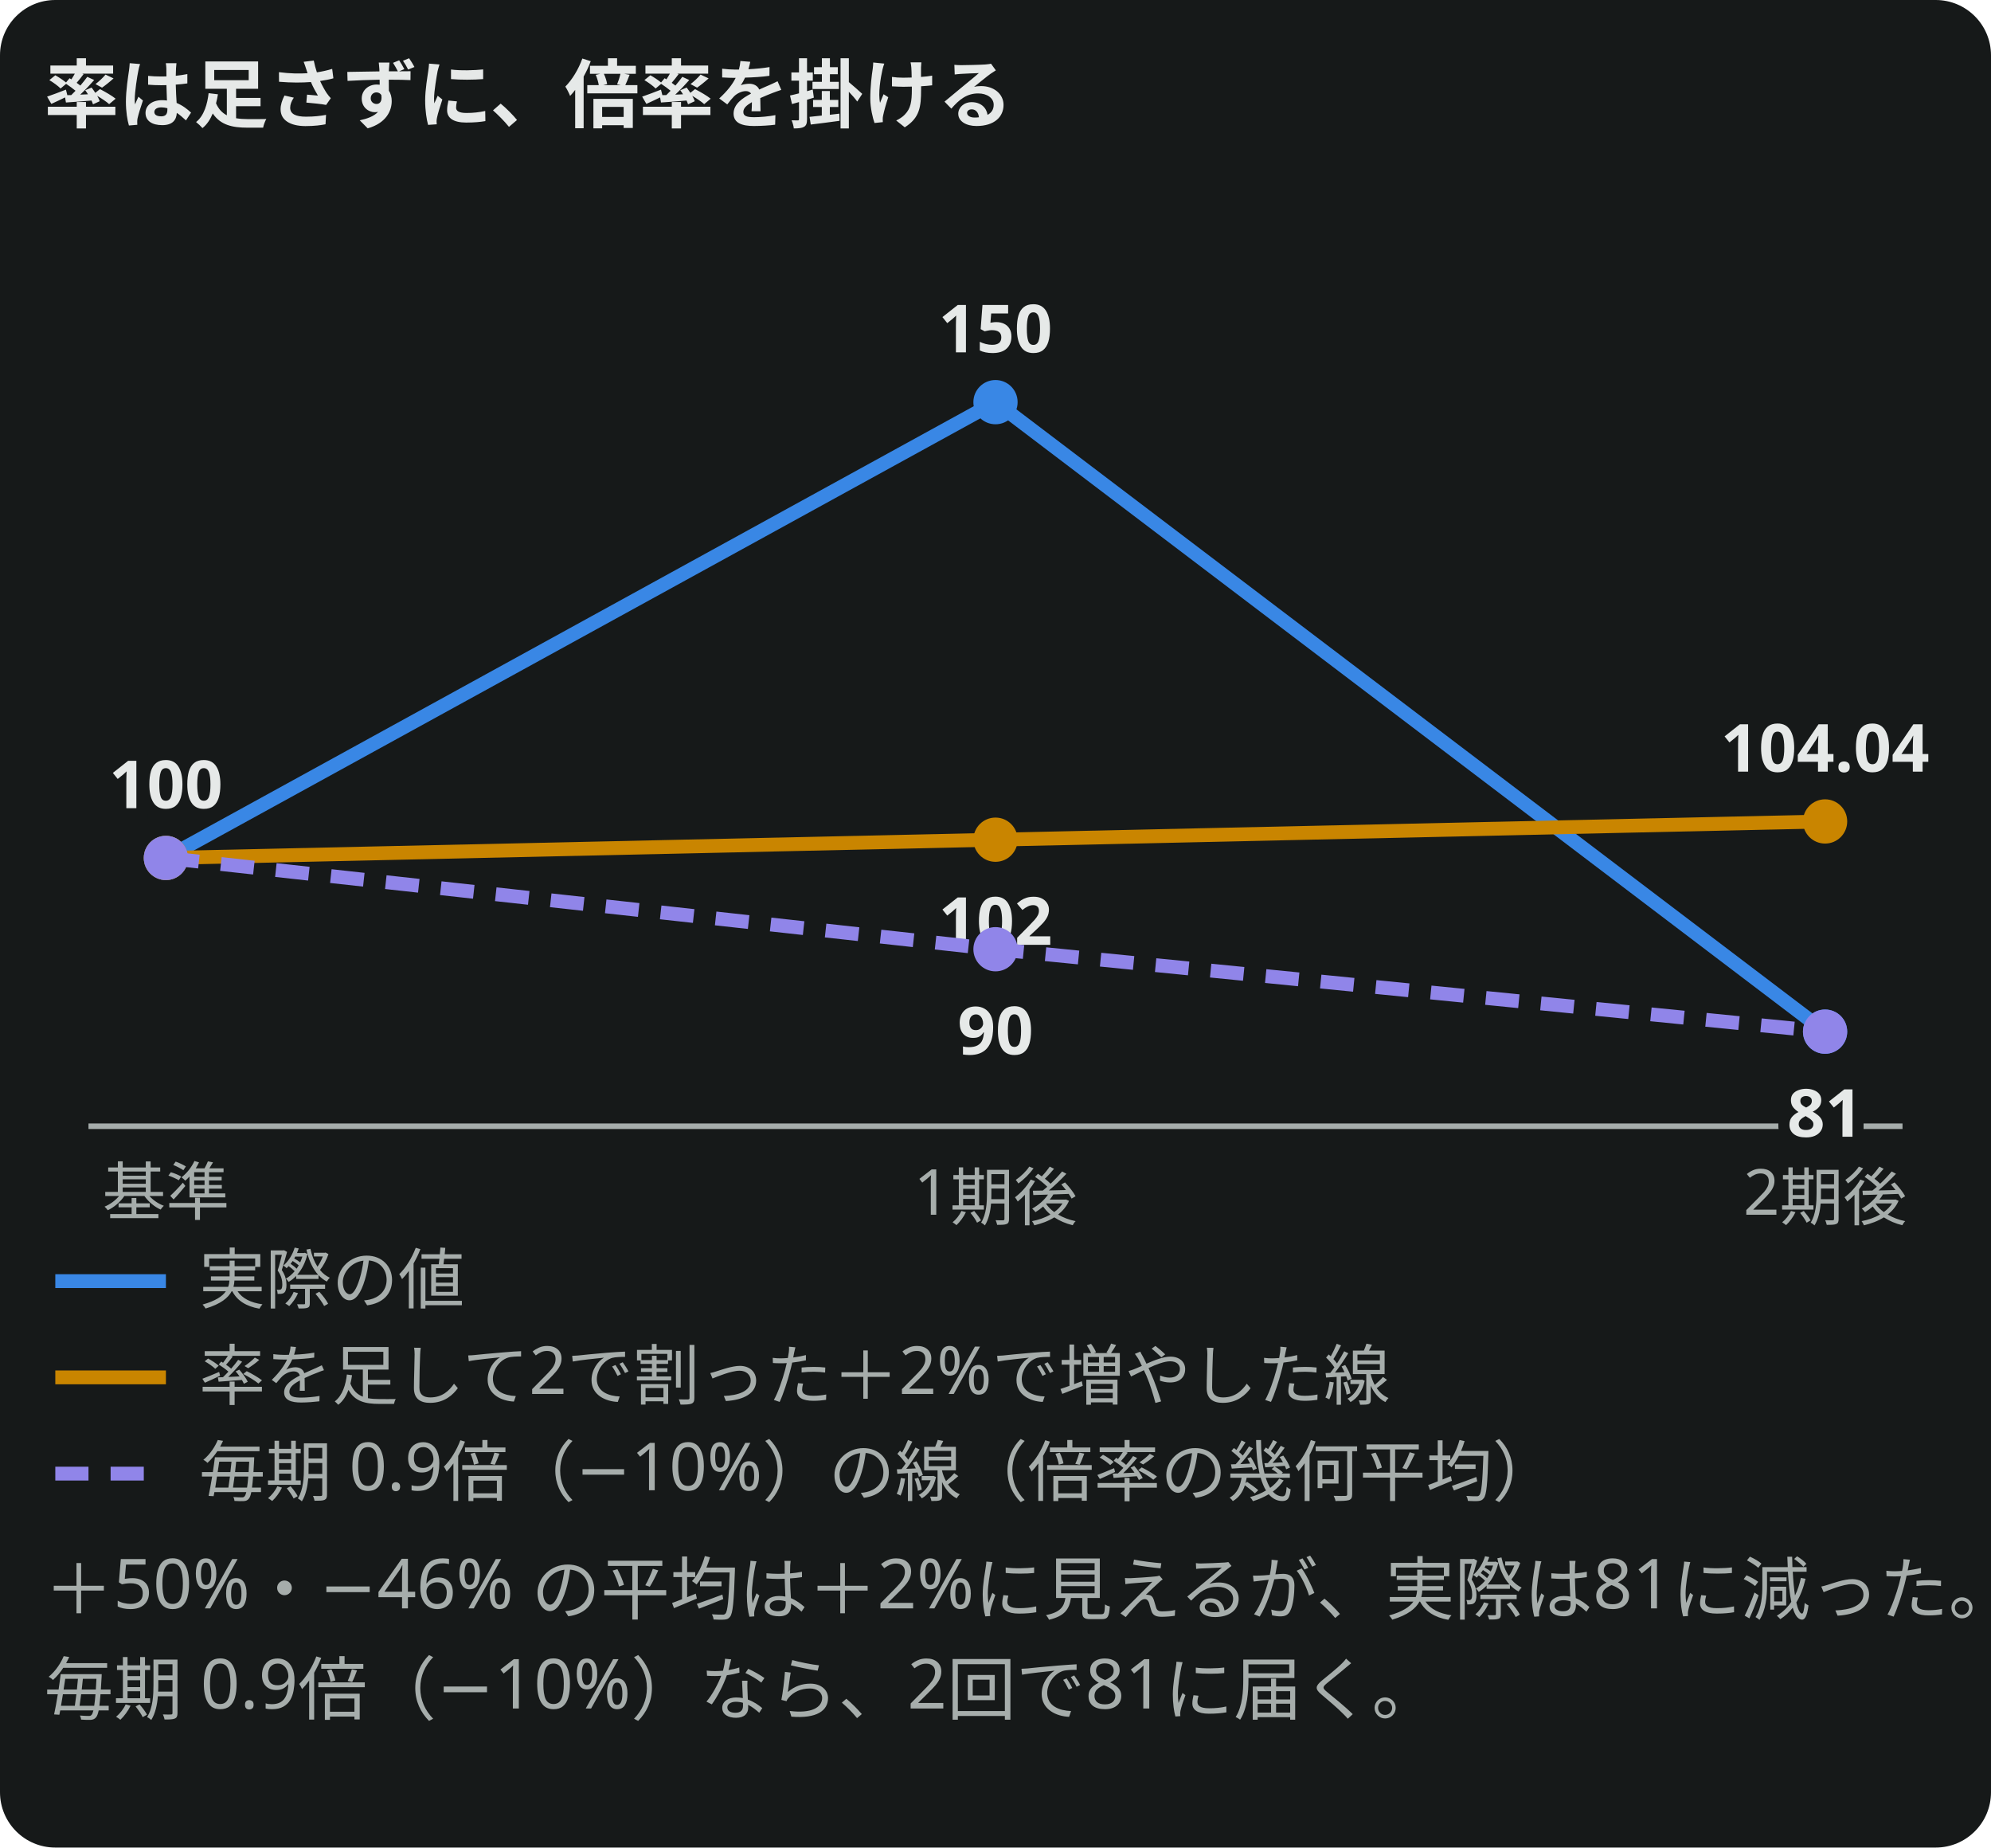
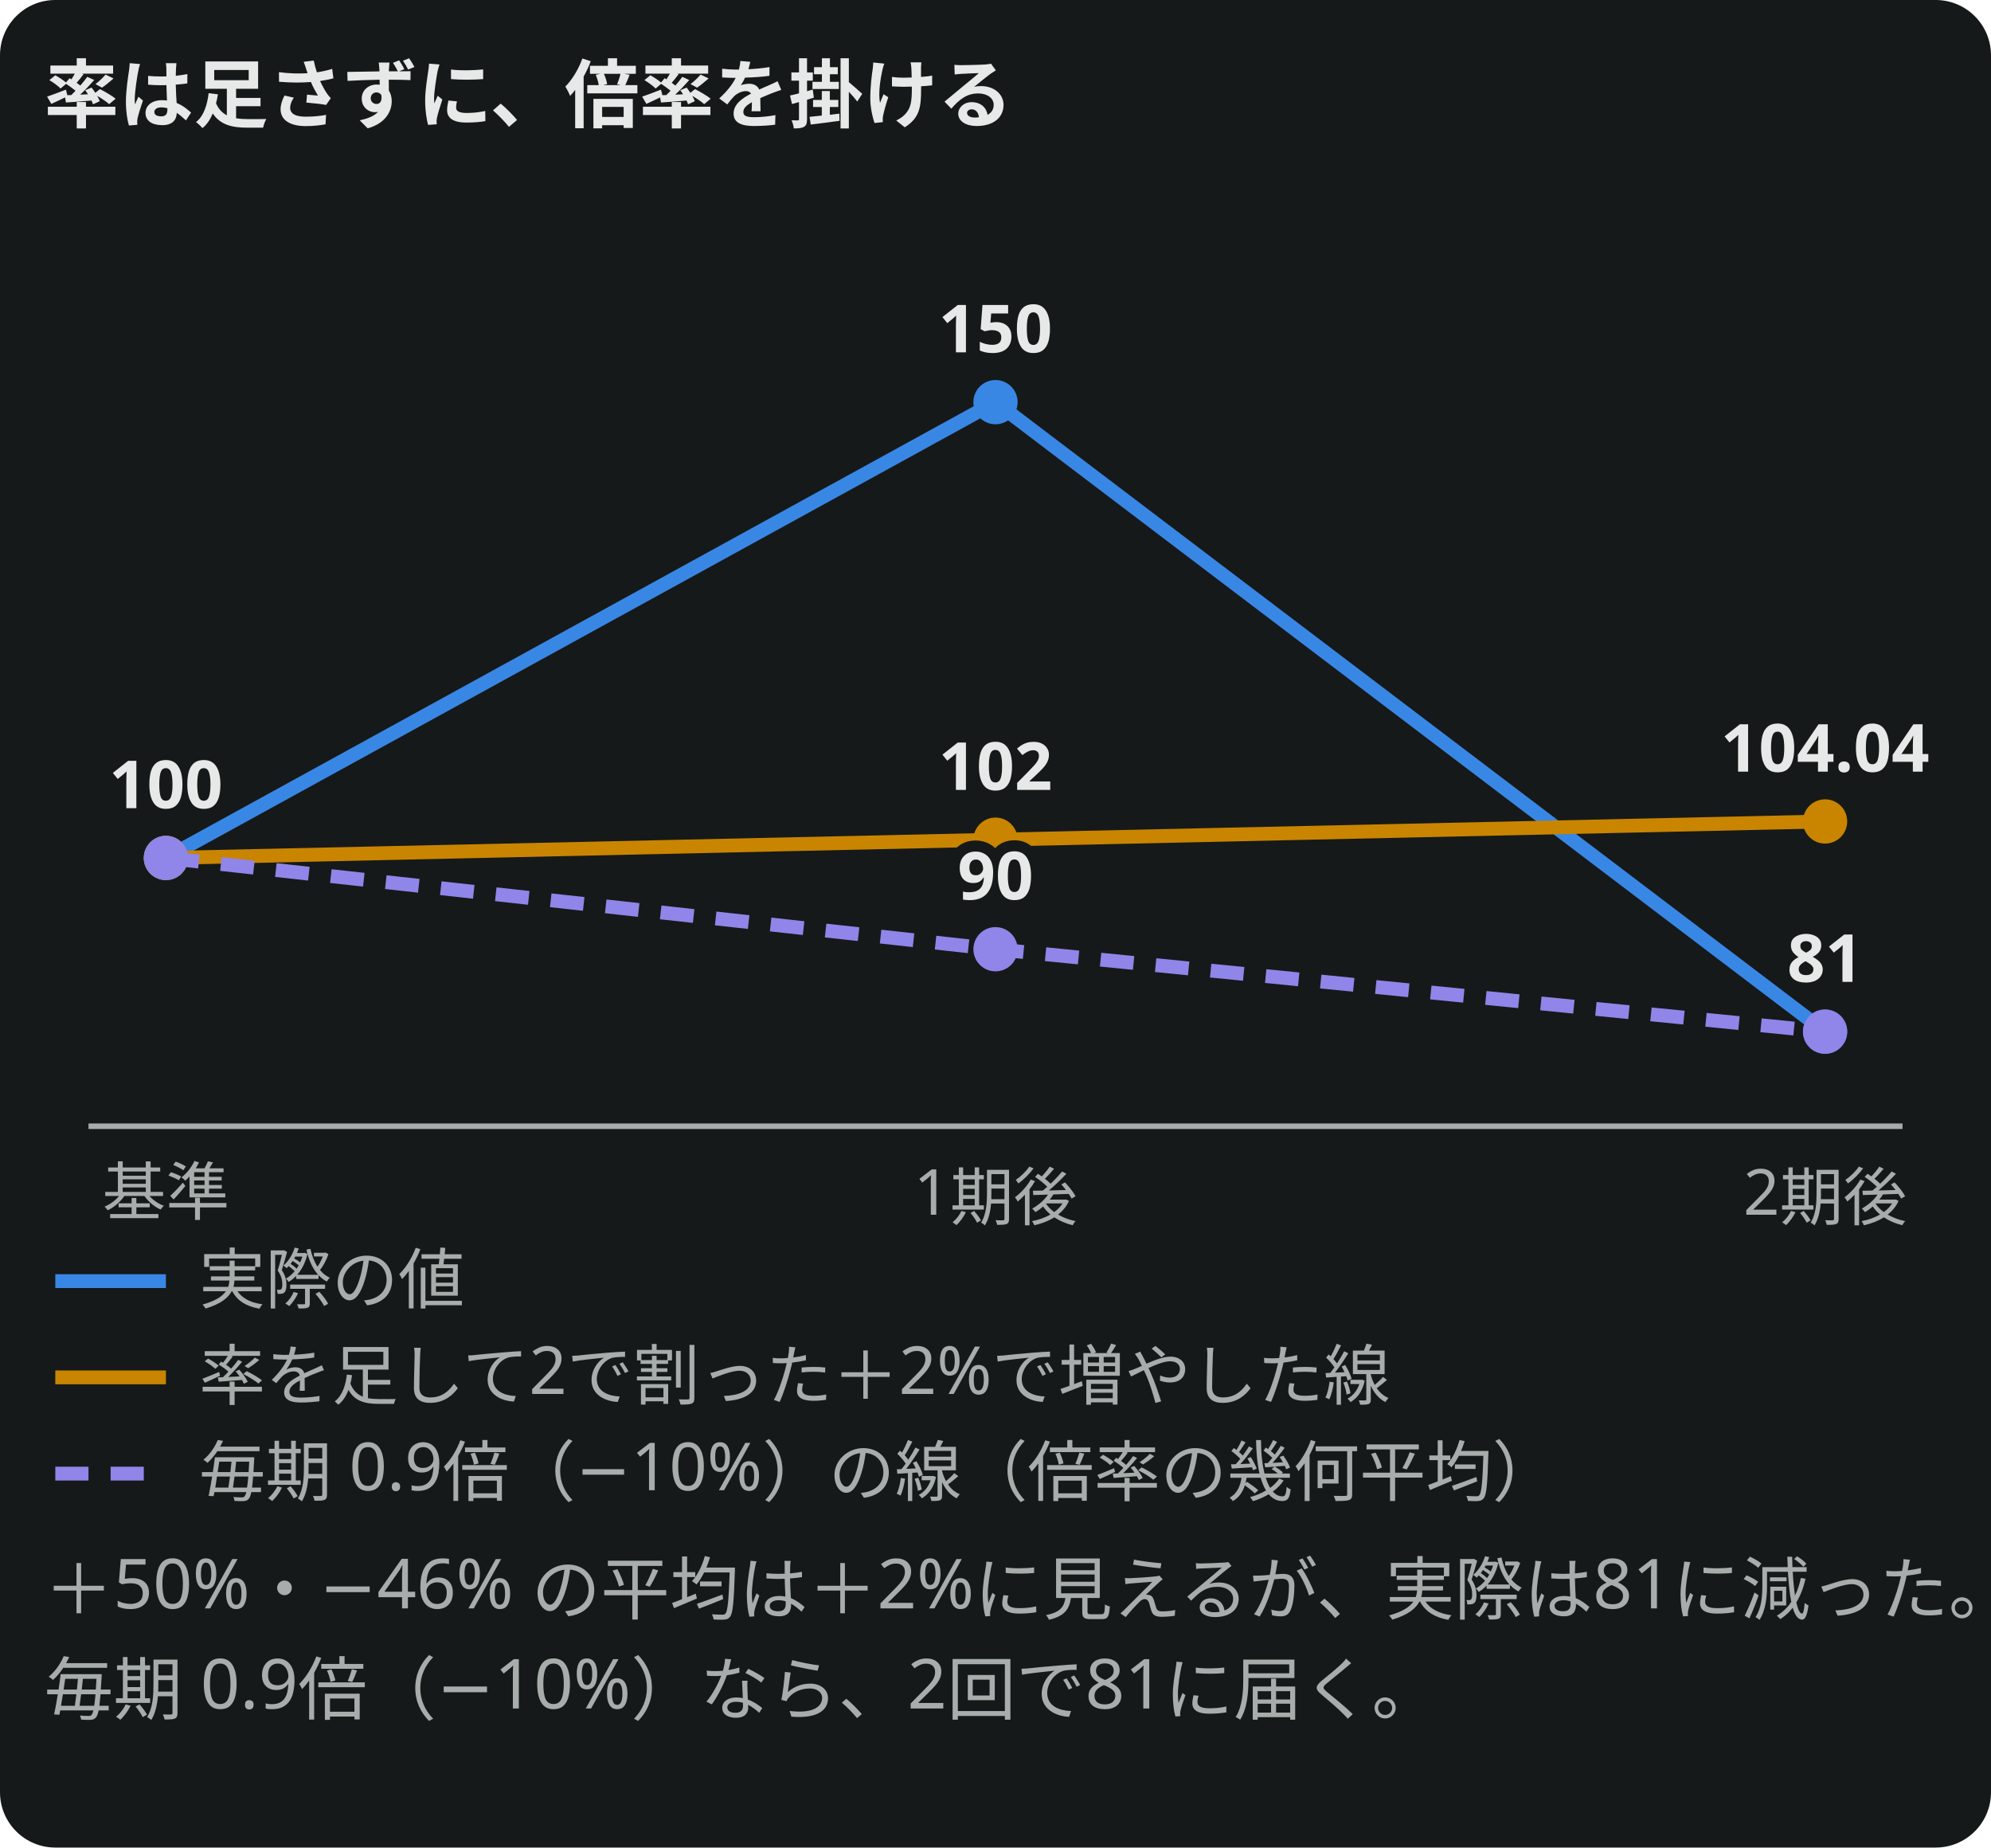
<svg xmlns="http://www.w3.org/2000/svg" viewBox="0 0 360 334" width="360" height="334" font-family="sans-serif" role="img" aria-label="折れ線（基準・1期後・2期後）">
  <rect width="360" height="334" rx="10" fill="#161919" />
  <text x="8" y="22" font-size="13.5" fill="#e6e9e8" text-anchor="start" font-weight="bold">率は足さずに、倍率を掛ける</text>
  <line x1="16" y1="203.6" x2="344" y2="203.6" stroke="#a6adab" stroke-width="1" />
  <polyline points="30,155.1 180,72.7 330,186.5" fill="none" stroke="#3987e5" stroke-width="2.5" stroke-linejoin="round" />
  <circle cx="30" cy="155.1" r="4" fill="#3987e5" />
  <text x="30" y="146.1" font-size="12" fill="#e6e9e8" stroke="#161919" text-anchor="middle" font-weight="bold" stroke-width="4" paint-order="stroke">100</text>
  <circle cx="180" cy="72.7" r="4" fill="#3987e5" />
  <text x="180" y="63.7" font-size="12" fill="#e6e9e8" stroke="#161919" text-anchor="middle" font-weight="bold" stroke-width="4" paint-order="stroke">150</text>
  <circle cx="330" cy="186.5" r="4" fill="#3987e5" />
-   <text x="330" y="205.5" font-size="12" fill="#e6e9e8" stroke="#161919" text-anchor="middle" font-weight="bold" stroke-width="4" paint-order="stroke">81</text>
+   <text x="330" y="177.5" font-size="12" fill="#e6e9e8" stroke="#161919" text-anchor="middle" font-weight="bold" stroke-width="4" paint-order="stroke">81</text>
  <polyline points="30,155.1 180,151.8 330,148.5" fill="none" stroke="#c98500" stroke-width="2.5" stroke-linejoin="round" />
  <circle cx="30" cy="155.1" r="4" fill="#c98500" />
  <text x="30" y="146.1" font-size="12" fill="#e6e9e8" stroke="#161919" text-anchor="middle" font-weight="bold" stroke-width="4" paint-order="stroke">100</text>
  <circle cx="180" cy="151.8" r="4" fill="#c98500" />
-   <text x="180" y="170.8" font-size="12" fill="#e6e9e8" stroke="#161919" text-anchor="middle" font-weight="bold" stroke-width="4" paint-order="stroke">102</text>
+   <text x="180" y="142.8" font-size="12" fill="#e6e9e8" stroke="#161919" text-anchor="middle" font-weight="bold" stroke-width="4" paint-order="stroke">102</text>
  <circle cx="330" cy="148.5" r="4" fill="#c98500" />
  <text x="330" y="139.5" font-size="12" fill="#e6e9e8" stroke="#161919" text-anchor="middle" font-weight="bold" stroke-width="4" paint-order="stroke">104.04</text>
  <polyline points="30,155.1 180,171.6 330,186.5" fill="none" stroke="#9085e9" stroke-width="2.5" stroke-dasharray="6 4" stroke-linejoin="round" />
  <circle cx="30" cy="155.1" r="4" fill="#9085e9" />
  <text x="30" y="146.1" font-size="12" fill="#e6e9e8" stroke="#161919" text-anchor="middle" font-weight="bold" stroke-width="4" paint-order="stroke">100</text>
  <circle cx="180" cy="171.6" r="4" fill="#9085e9" />
-   <text x="180" y="190.6" font-size="12" fill="#e6e9e8" stroke="#161919" text-anchor="middle" font-weight="bold" stroke-width="4" paint-order="stroke">90</text>
+   <text x="180" y="162.6" font-size="12" fill="#e6e9e8" stroke="#161919" text-anchor="middle" font-weight="bold" stroke-width="4" paint-order="stroke">90</text>
  <circle cx="330" cy="186.5" r="4" fill="#9085e9" />
-   <text x="330" y="205.5" font-size="12" fill="#e6e9e8" stroke="#161919" text-anchor="middle" font-weight="bold" stroke-width="4" paint-order="stroke">81</text>
+   <text x="330" y="177.5" font-size="12" fill="#e6e9e8" stroke="#161919" text-anchor="middle" font-weight="bold" stroke-width="4" paint-order="stroke">81</text>
  <text x="30" y="219.6" font-size="11.5" fill="#a6adab" text-anchor="middle">基準</text>
  <text x="180" y="219.6" font-size="11.5" fill="#a6adab" text-anchor="middle">1期後</text>
  <text x="330" y="219.6" font-size="11.5" fill="#a6adab" text-anchor="middle">2期後</text>
  <line x1="10" y1="231.6" x2="30" y2="231.6" stroke="#3987e5" stroke-width="2.5" />
  <text x="36" y="235.6" font-size="12" fill="#a6adab" text-anchor="start">実際の値</text>
  <line x1="10" y1="249" x2="30" y2="249" stroke="#c98500" stroke-width="2.5" />
  <text x="36" y="253" font-size="12" fill="#a6adab" text-anchor="start">率を足して2で割った＋2%で増やした線</text>
  <line x1="10" y1="266.4" x2="30" y2="266.4" stroke="#9085e9" stroke-width="2.5" stroke-dasharray="6 4" />
  <text x="36" y="270.4" font-size="12" fill="#a6adab" text-anchor="start">毎期 0.9倍（−10%）の線（倍率の幾何平均）</text>
  <text x="8" y="291.8" font-size="12.5" fill="#a6adab" text-anchor="start">＋50%・−46% の平均は＋2%に見えるが、実際は81に減った。</text>
  <text x="8" y="309.9" font-size="12.5" fill="#a6adab" text-anchor="start">毎期 0.9倍（−10%）なら、2回で81に届く。</text>
</svg>
